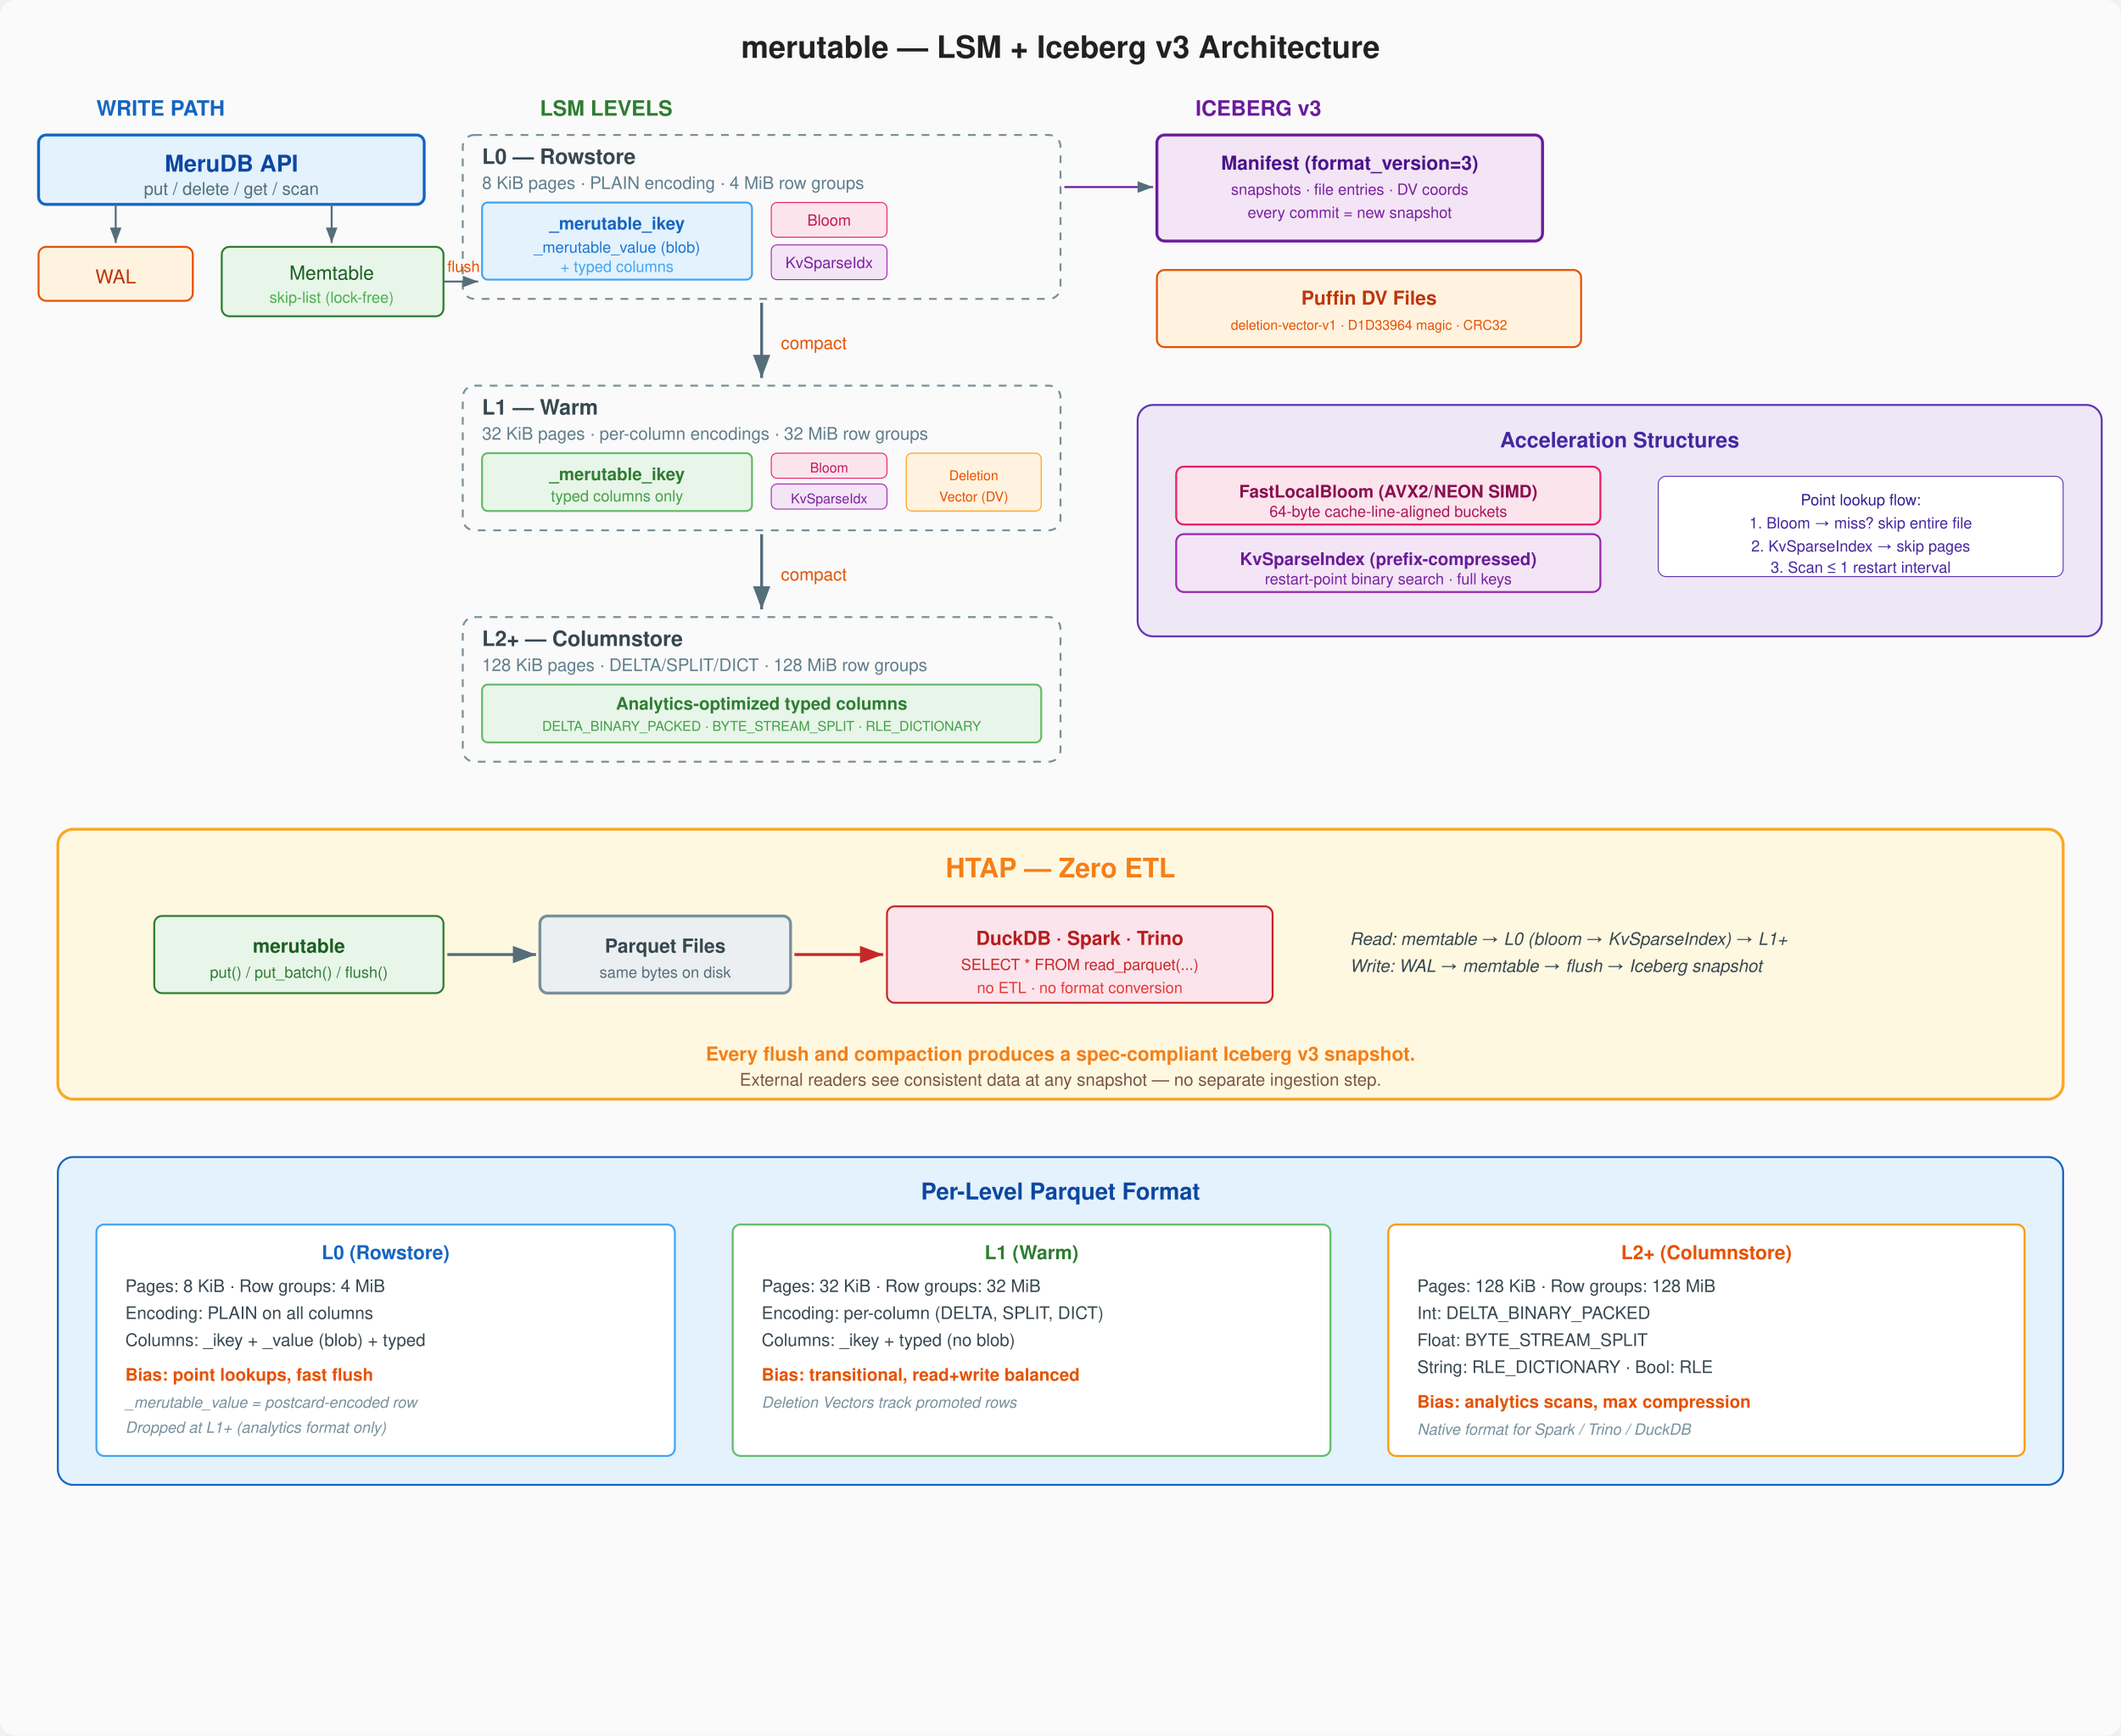
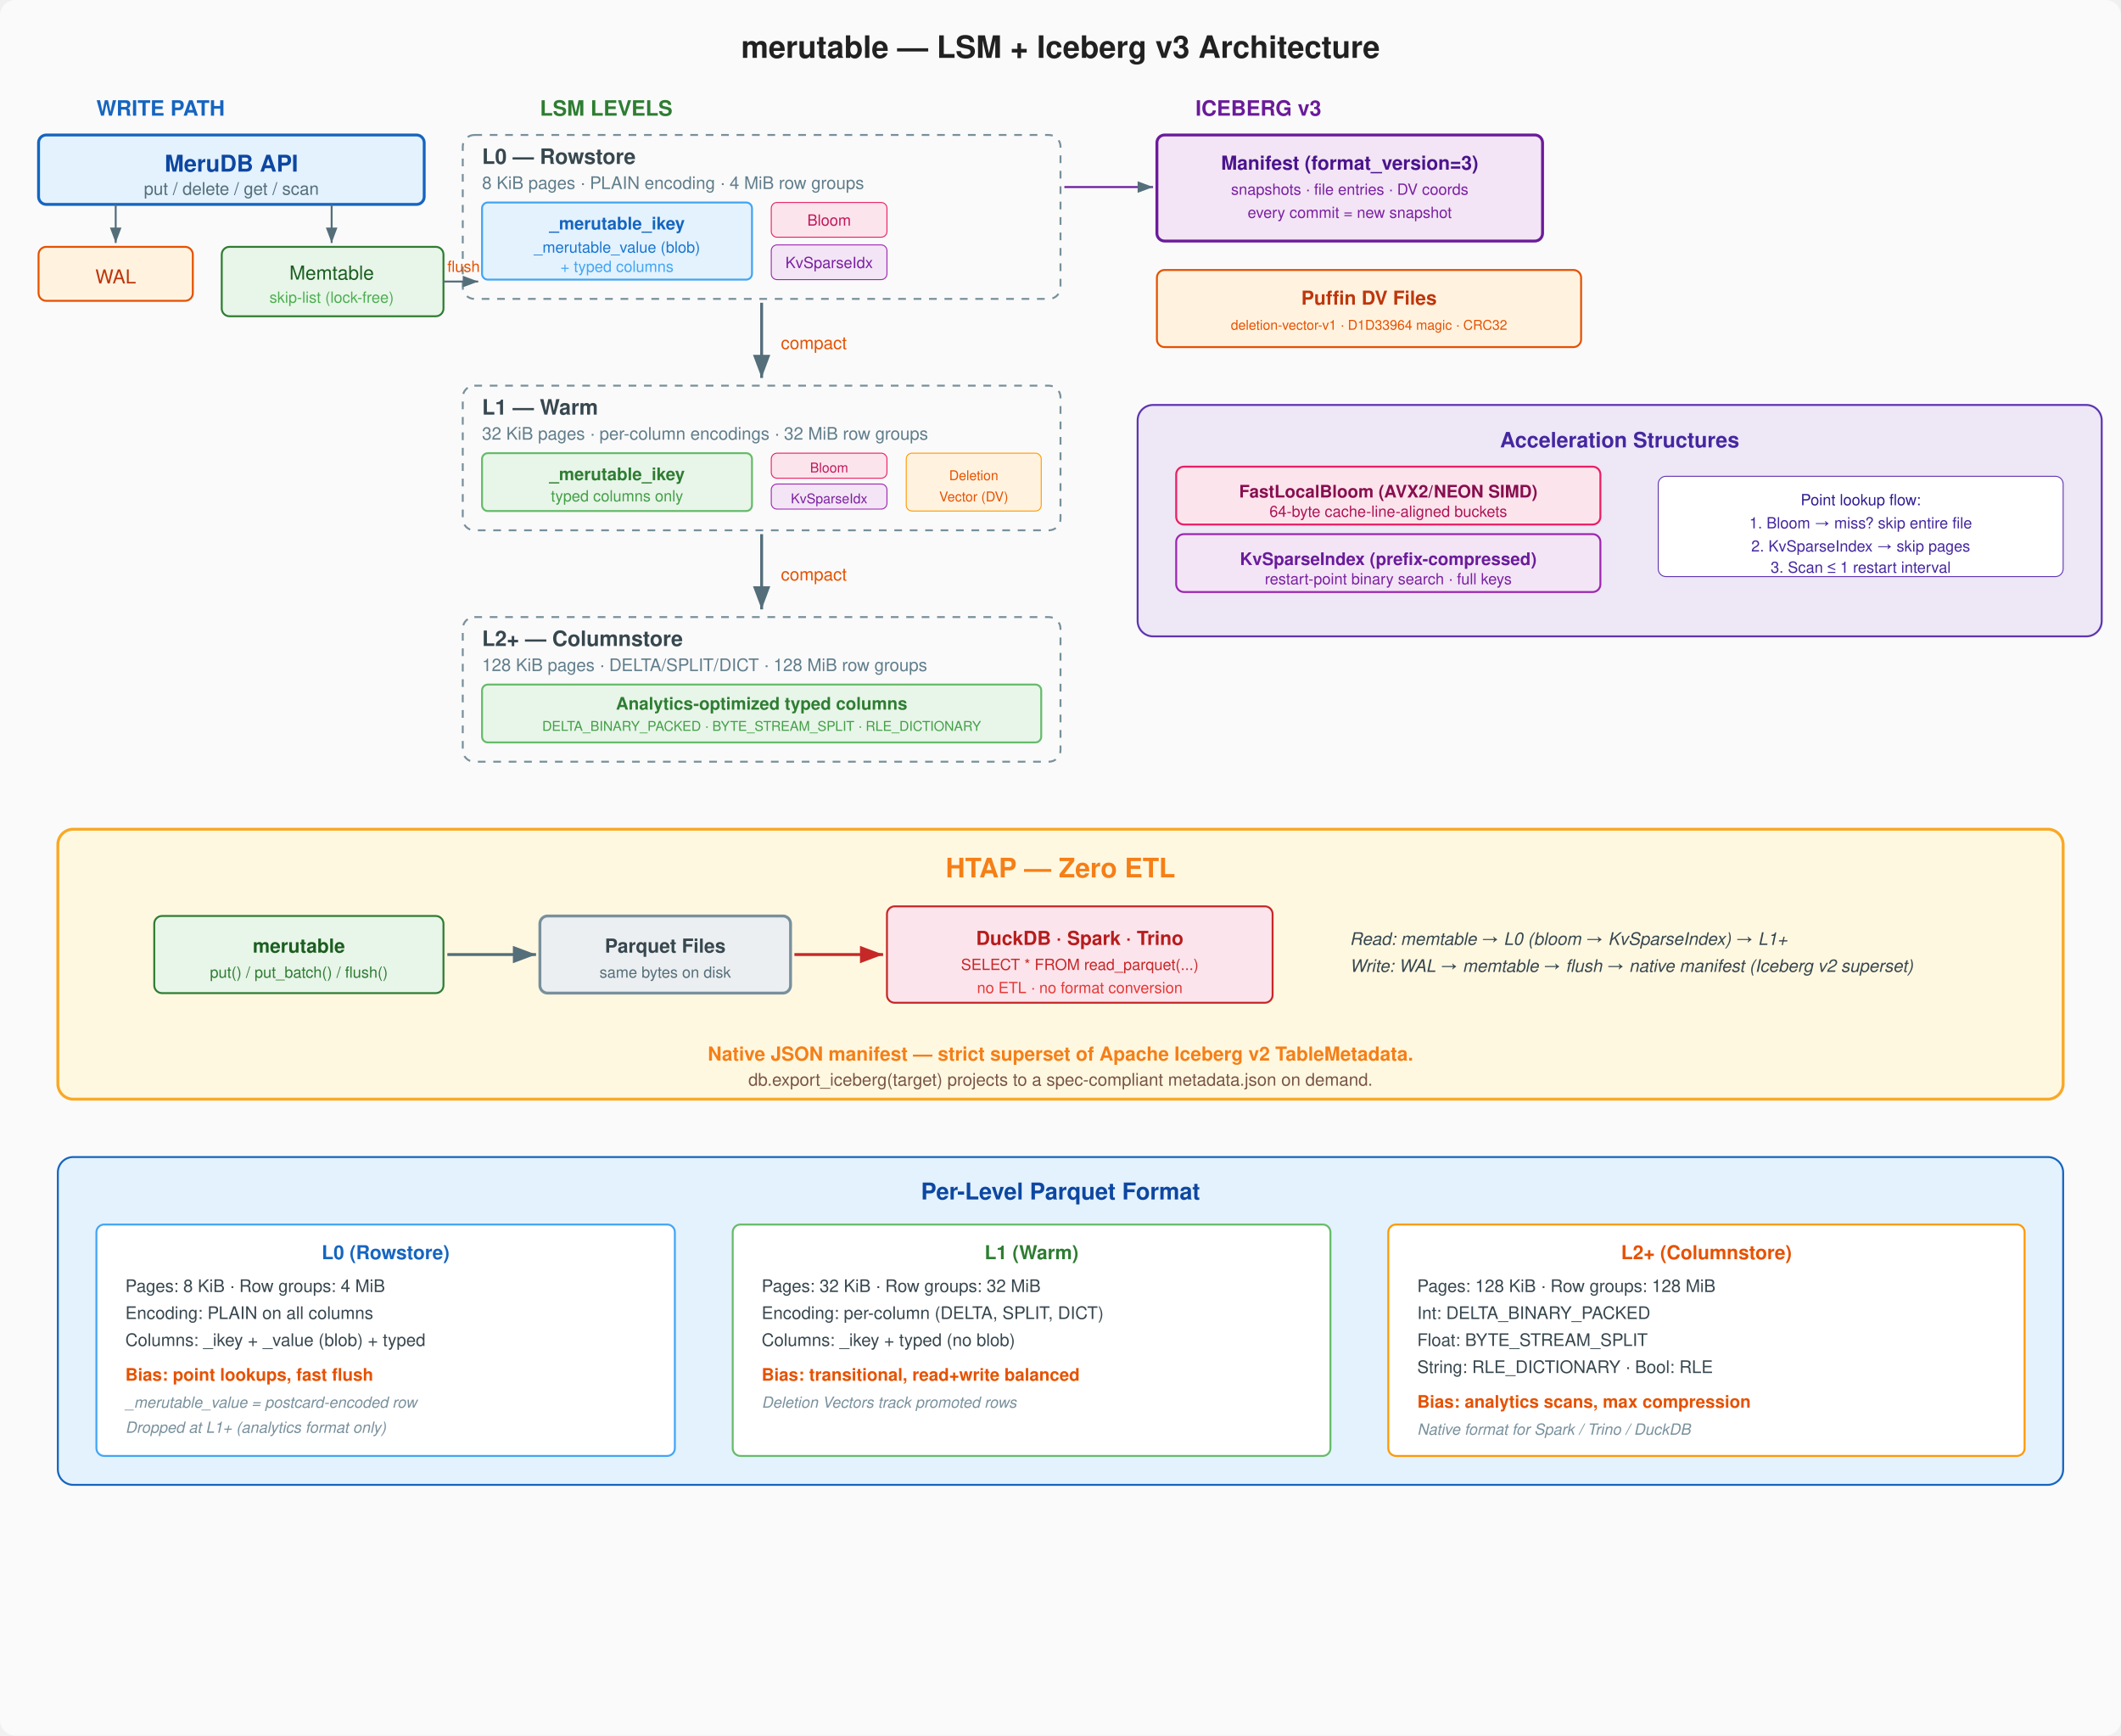
<svg xmlns="http://www.w3.org/2000/svg" viewBox="0 0 1100 900" font-family="system-ui,-apple-system,Helvetica,Arial,sans-serif" font-size="12">
  <defs>
    <marker id="arrow" markerWidth="8" markerHeight="6" refX="8" refY="3" orient="auto">
      <path d="M0,0 L8,3 L0,6 Z" fill="#546E7A" />
    </marker>
    <marker id="arrow-red" markerWidth="8" markerHeight="6" refX="8" refY="3" orient="auto">
      <path d="M0,0 L8,3 L0,6 Z" fill="#C62828" />
    </marker>
  </defs>
  <rect width="1100" height="900" fill="#FAFAFA" rx="8" />
  <text x="550" y="30" text-anchor="middle" font-size="16" font-weight="bold" fill="#212121">merutable — LSM + Iceberg v3 Architecture</text>
  <text x="50" y="60" font-size="11" font-weight="bold" fill="#1565C0">WRITE PATH</text>
  <rect x="20" y="70" width="200" height="36" rx="4" fill="#E3F2FD" stroke="#1565C0" stroke-width="1.5" />
  <text x="120" y="89" text-anchor="middle" font-weight="600" fill="#0D47A1">MeruDB API</text>
  <text x="120" y="101" text-anchor="middle" font-size="9" fill="#546E7A">put / delete / get / scan</text>
  <line x1="60" y1="106" x2="60" y2="126" stroke="#546E7A" stroke-width="1" marker-end="url(#arrow)" />
  <line x1="172" y1="106" x2="172" y2="126" stroke="#546E7A" stroke-width="1" marker-end="url(#arrow)" />
  <rect x="20" y="128" width="80" height="28" rx="4" fill="#FFF3E0" stroke="#E65100" stroke-width="1" />
  <text x="60" y="147" text-anchor="middle" font-size="10" fill="#BF360C">WAL</text>
  <rect x="115" y="128" width="115" height="36" rx="4" fill="#E8F5E9" stroke="#2E7D32" stroke-width="1" />
  <text x="172" y="145" text-anchor="middle" font-size="10" fill="#1B5E20">Memtable</text>
  <text x="172" y="157" text-anchor="middle" font-size="8" fill="#4CAF50">skip-list (lock-free)</text>
  <text x="280" y="60" font-size="11" font-weight="bold" fill="#2E7D32">LSM LEVELS</text>
  <rect x="240" y="70" width="310" height="85" rx="6" fill="none" stroke="#78909C" stroke-width="1" stroke-dasharray="4" />
  <text x="250" y="85" font-size="11" font-weight="bold" fill="#37474F">L0 — Rowstore</text>
  <text x="250" y="98" font-size="9" fill="#607D8B">8 KiB pages · PLAIN encoding · 4 MiB row groups</text>
  <rect x="250" y="105" width="140" height="40" rx="3" fill="#E3F2FD" stroke="#42A5F5" stroke-width="1" />
  <text x="320" y="119" text-anchor="middle" font-size="9" font-weight="600" fill="#1565C0">_merutable_ikey</text>
  <text x="320" y="131" text-anchor="middle" font-size="8" fill="#1976D2">_merutable_value (blob)</text>
  <text x="320" y="141" text-anchor="middle" font-size="8" fill="#42A5F5">+ typed columns</text>
  <rect x="400" y="105" width="60" height="18" rx="3" fill="#FCE4EC" stroke="#E91E63" stroke-width="0.5" />
  <text x="430" y="117" text-anchor="middle" font-size="8" fill="#C2185B">Bloom</text>
  <rect x="400" y="127" width="60" height="18" rx="3" fill="#F3E5F5" stroke="#9C27B0" stroke-width="0.5" />
  <text x="430" y="139" text-anchor="middle" font-size="8" fill="#7B1FA2">KvSparseIdx</text>
  <line x1="230" y1="146" x2="248" y2="146" stroke="#546E7A" stroke-width="1" marker-end="url(#arrow)" />
  <text x="232" y="141" font-size="8" fill="#E65100">flush</text>
  <line x1="395" y1="157" x2="395" y2="196" stroke="#546E7A" stroke-width="1.5" marker-end="url(#arrow)" />
  <text x="405" y="181" font-size="9" fill="#E65100">compact</text>
  <rect x="240" y="200" width="310" height="75" rx="6" fill="none" stroke="#78909C" stroke-width="1" stroke-dasharray="4" />
  <text x="250" y="215" font-size="11" font-weight="bold" fill="#37474F">L1 — Warm</text>
  <text x="250" y="228" font-size="9" fill="#607D8B">32 KiB pages · per-column encodings · 32 MiB row groups</text>
  <rect x="250" y="235" width="140" height="30" rx="3" fill="#E8F5E9" stroke="#66BB6A" stroke-width="1" />
  <text x="320" y="249" text-anchor="middle" font-size="9" font-weight="600" fill="#2E7D32">_merutable_ikey</text>
  <text x="320" y="260" text-anchor="middle" font-size="8" fill="#43A047">typed columns only</text>
  <rect x="400" y="235" width="60" height="13" rx="3" fill="#FCE4EC" stroke="#E91E63" stroke-width="0.5" />
  <text x="430" y="245" text-anchor="middle" font-size="7" fill="#C2185B">Bloom</text>
  <rect x="400" y="251" width="60" height="13" rx="3" fill="#F3E5F5" stroke="#9C27B0" stroke-width="0.5" />
  <text x="430" y="261" text-anchor="middle" font-size="7" fill="#7B1FA2">KvSparseIdx</text>
  <rect x="470" y="235" width="70" height="30" rx="3" fill="#FFF3E0" stroke="#FF9800" stroke-width="0.5" />
  <text x="505" y="249" text-anchor="middle" font-size="7" fill="#E65100">Deletion</text>
  <text x="505" y="260" text-anchor="middle" font-size="7" fill="#E65100">Vector (DV)</text>
  <line x1="395" y1="277" x2="395" y2="316" stroke="#546E7A" stroke-width="1.5" marker-end="url(#arrow)" />
  <text x="405" y="301" font-size="9" fill="#E65100">compact</text>
  <rect x="240" y="320" width="310" height="75" rx="6" fill="none" stroke="#78909C" stroke-width="1" stroke-dasharray="4" />
  <text x="250" y="335" font-size="11" font-weight="bold" fill="#37474F">L2+ — Columnstore</text>
  <text x="250" y="348" font-size="9" fill="#607D8B">128 KiB pages · DELTA/SPLIT/DICT · 128 MiB row groups</text>
  <rect x="250" y="355" width="290" height="30" rx="3" fill="#E8F5E9" stroke="#66BB6A" stroke-width="1" />
  <text x="395" y="368" text-anchor="middle" font-size="9" font-weight="600" fill="#2E7D32">Analytics-optimized typed columns</text>
  <text x="395" y="379" text-anchor="middle" font-size="7" fill="#43A047">DELTA_BINARY_PACKED · BYTE_STREAM_SPLIT · RLE_DICTIONARY</text>
  <text x="620" y="60" font-size="11" font-weight="bold" fill="#6A1B9A">ICEBERG v3</text>
  <rect x="600" y="70" width="200" height="55" rx="4" fill="#F3E5F5" stroke="#6A1B9A" stroke-width="1.5" />
  <text x="700" y="88" text-anchor="middle" font-size="10" font-weight="600" fill="#4A148C">Manifest (format_version=3)</text>
  <text x="700" y="101" text-anchor="middle" font-size="8" fill="#7B1FA2">snapshots · file entries · DV coords</text>
  <text x="700" y="113" text-anchor="middle" font-size="8" fill="#7B1FA2">every commit = new snapshot</text>
  <rect x="600" y="140" width="220" height="40" rx="4" fill="#FFF3E0" stroke="#E65100" stroke-width="1" />
  <text x="710" y="158" text-anchor="middle" font-size="10" font-weight="600" fill="#BF360C">Puffin DV Files</text>
  <text x="710" y="171" text-anchor="middle" font-size="7" fill="#E65100">deletion-vector-v1 · D1D33964 magic · CRC32</text>
  <line x1="552" y1="97" x2="598" y2="97" stroke="#6A1B9A" stroke-width="1" marker-end="url(#arrow)" />
  <rect x="590" y="210" width="500" height="120" rx="8" fill="#EDE7F6" stroke="#5E35B1" stroke-width="1" />
  <text x="840" y="232" text-anchor="middle" font-size="11" font-weight="bold" fill="#4527A0">Acceleration Structures</text>
  <rect x="610" y="242" width="220" height="30" rx="4" fill="#FCE4EC" stroke="#E91E63" stroke-width="1" />
  <text x="720" y="258" text-anchor="middle" font-size="9" font-weight="600" fill="#880E4F">FastLocalBloom (AVX2/NEON SIMD)</text>
  <text x="720" y="268" text-anchor="middle" font-size="8" fill="#AD1457">64-byte cache-line-aligned buckets</text>
  <rect x="610" y="277" width="220" height="30" rx="4" fill="#F3E5F5" stroke="#9C27B0" stroke-width="1" />
  <text x="720" y="293" text-anchor="middle" font-size="9" font-weight="600" fill="#6A1B9A">KvSparseIndex (prefix-compressed)</text>
  <text x="720" y="303" text-anchor="middle" font-size="8" fill="#7B1FA2">restart-point binary search · full keys</text>
  <rect x="860" y="247" width="210" height="52" rx="4" fill="white" stroke="#5E35B1" stroke-width="0.5" />
  <text x="965" y="262" text-anchor="middle" font-size="8" fill="#311B92">Point lookup flow:</text>
  <text x="965" y="274" text-anchor="middle" font-size="8" fill="#4527A0">1. Bloom → miss? skip entire file</text>
  <text x="965" y="286" text-anchor="middle" font-size="8" fill="#4527A0">2. KvSparseIndex → skip pages</text>
  <text x="965" y="297" text-anchor="middle" font-size="8" fill="#4527A0">3. Scan ≤ 1 restart interval</text>
  <rect x="30" y="430" width="1040" height="140" rx="8" fill="#FFF8E1" stroke="#F9A825" stroke-width="1.5" />
  <text x="550" y="455" text-anchor="middle" font-size="14" font-weight="bold" fill="#F57F17">HTAP — Zero ETL</text>
  <rect x="80" y="475" width="150" height="40" rx="4" fill="#E8F5E9" stroke="#2E7D32" stroke-width="1" />
  <text x="155" y="494" text-anchor="middle" font-size="10" font-weight="600" fill="#1B5E20">merutable</text>
  <text x="155" y="507" text-anchor="middle" font-size="8" fill="#2E7D32">put() / put_batch() / flush()</text>
  <line x1="232" y1="495" x2="278" y2="495" stroke="#546E7A" stroke-width="1.5" marker-end="url(#arrow)" />
  <rect x="280" y="475" width="130" height="40" rx="4" fill="#ECEFF1" stroke="#78909C" stroke-width="1.5" />
  <text x="345" y="494" text-anchor="middle" font-size="10" font-weight="bold" fill="#37474F">Parquet Files</text>
  <text x="345" y="507" text-anchor="middle" font-size="8" fill="#546E7A">same bytes on disk</text>
  <line x1="412" y1="495" x2="458" y2="495" stroke="#C62828" stroke-width="1.5" marker-end="url(#arrow-red)" />
  <rect x="460" y="470" width="200" height="50" rx="4" fill="#FCE4EC" stroke="#C62828" stroke-width="1" />
  <text x="560" y="490" text-anchor="middle" font-size="10" font-weight="600" fill="#B71C1C">DuckDB · Spark · Trino</text>
  <text x="560" y="503" text-anchor="middle" font-size="8" fill="#C62828">SELECT * FROM read_parquet(...)</text>
  <text x="560" y="515" text-anchor="middle" font-size="8" fill="#E53935">no ETL · no format conversion</text>
  <text x="700" y="490" font-size="9" fill="#37474F" font-style="italic">Read: memtable → L0 (bloom → KvSparseIndex) → L1+</text>
-   <text x="700" y="504" font-size="9" fill="#37474F" font-style="italic">Write: WAL → memtable → flush → Iceberg snapshot</text>
-   <text x="550" y="550" text-anchor="middle" font-size="10" fill="#F57F17" font-weight="600">Every flush and compaction produces a spec-compliant Iceberg v3 snapshot.</text>
-   <text x="550" y="563" text-anchor="middle" font-size="9" fill="#795548">External readers see consistent data at any snapshot — no separate ingestion step.</text>
+   <text x="700" y="504" font-size="9" fill="#37474F" font-style="italic">Write: WAL → memtable → flush → native manifest (Iceberg v2 superset)</text>
+   <text x="550" y="550" text-anchor="middle" font-size="10" fill="#F57F17" font-weight="600">Native JSON manifest — strict superset of Apache Iceberg v2 TableMetadata.</text>
+   <text x="550" y="563" text-anchor="middle" font-size="9" fill="#795548">db.export_iceberg(target) projects to a spec-compliant metadata.json on demand.</text>
  <rect x="30" y="600" width="1040" height="170" rx="8" fill="#E3F2FD" stroke="#1565C0" stroke-width="1" />
  <text x="550" y="622" text-anchor="middle" font-size="12" font-weight="bold" fill="#0D47A1">Per-Level Parquet Format</text>
  <rect x="50" y="635" width="300" height="120" rx="4" fill="white" stroke="#42A5F5" stroke-width="1" />
  <text x="200" y="653" text-anchor="middle" font-size="10" font-weight="bold" fill="#1565C0">L0 (Rowstore)</text>
  <text x="65" y="670" font-size="9" fill="#37474F">Pages: 8 KiB · Row groups: 4 MiB</text>
  <text x="65" y="684" font-size="9" fill="#37474F">Encoding: PLAIN on all columns</text>
  <text x="65" y="698" font-size="9" fill="#37474F">Columns: _ikey + _value (blob) + typed</text>
  <text x="65" y="716" font-size="9" fill="#E65100" font-weight="600">Bias: point lookups, fast flush</text>
  <text x="65" y="730" font-size="8" fill="#78909C" font-style="italic">_merutable_value = postcard-encoded row</text>
  <text x="65" y="743" font-size="8" fill="#78909C" font-style="italic">Dropped at L1+ (analytics format only)</text>
  <rect x="380" y="635" width="310" height="120" rx="4" fill="white" stroke="#66BB6A" stroke-width="1" />
  <text x="535" y="653" text-anchor="middle" font-size="10" font-weight="bold" fill="#2E7D32">L1 (Warm)</text>
  <text x="395" y="670" font-size="9" fill="#37474F">Pages: 32 KiB · Row groups: 32 MiB</text>
  <text x="395" y="684" font-size="9" fill="#37474F">Encoding: per-column (DELTA, SPLIT, DICT)</text>
  <text x="395" y="698" font-size="9" fill="#37474F">Columns: _ikey + typed (no blob)</text>
  <text x="395" y="716" font-size="9" fill="#E65100" font-weight="600">Bias: transitional, read+write balanced</text>
  <text x="395" y="730" font-size="8" fill="#78909C" font-style="italic">Deletion Vectors track promoted rows</text>
  <rect x="720" y="635" width="330" height="120" rx="4" fill="white" stroke="#FF9800" stroke-width="1" />
  <text x="885" y="653" text-anchor="middle" font-size="10" font-weight="bold" fill="#E65100">L2+ (Columnstore)</text>
  <text x="735" y="670" font-size="9" fill="#37474F">Pages: 128 KiB · Row groups: 128 MiB</text>
  <text x="735" y="684" font-size="9" fill="#37474F">Int: DELTA_BINARY_PACKED</text>
  <text x="735" y="698" font-size="9" fill="#37474F">Float: BYTE_STREAM_SPLIT</text>
  <text x="735" y="712" font-size="9" fill="#37474F">String: RLE_DICTIONARY · Bool: RLE</text>
  <text x="735" y="730" font-size="9" fill="#E65100" font-weight="600">Bias: analytics scans, max compression</text>
  <text x="735" y="744" font-size="8" fill="#78909C" font-style="italic">Native format for Spark / Trino / DuckDB</text>
</svg>
